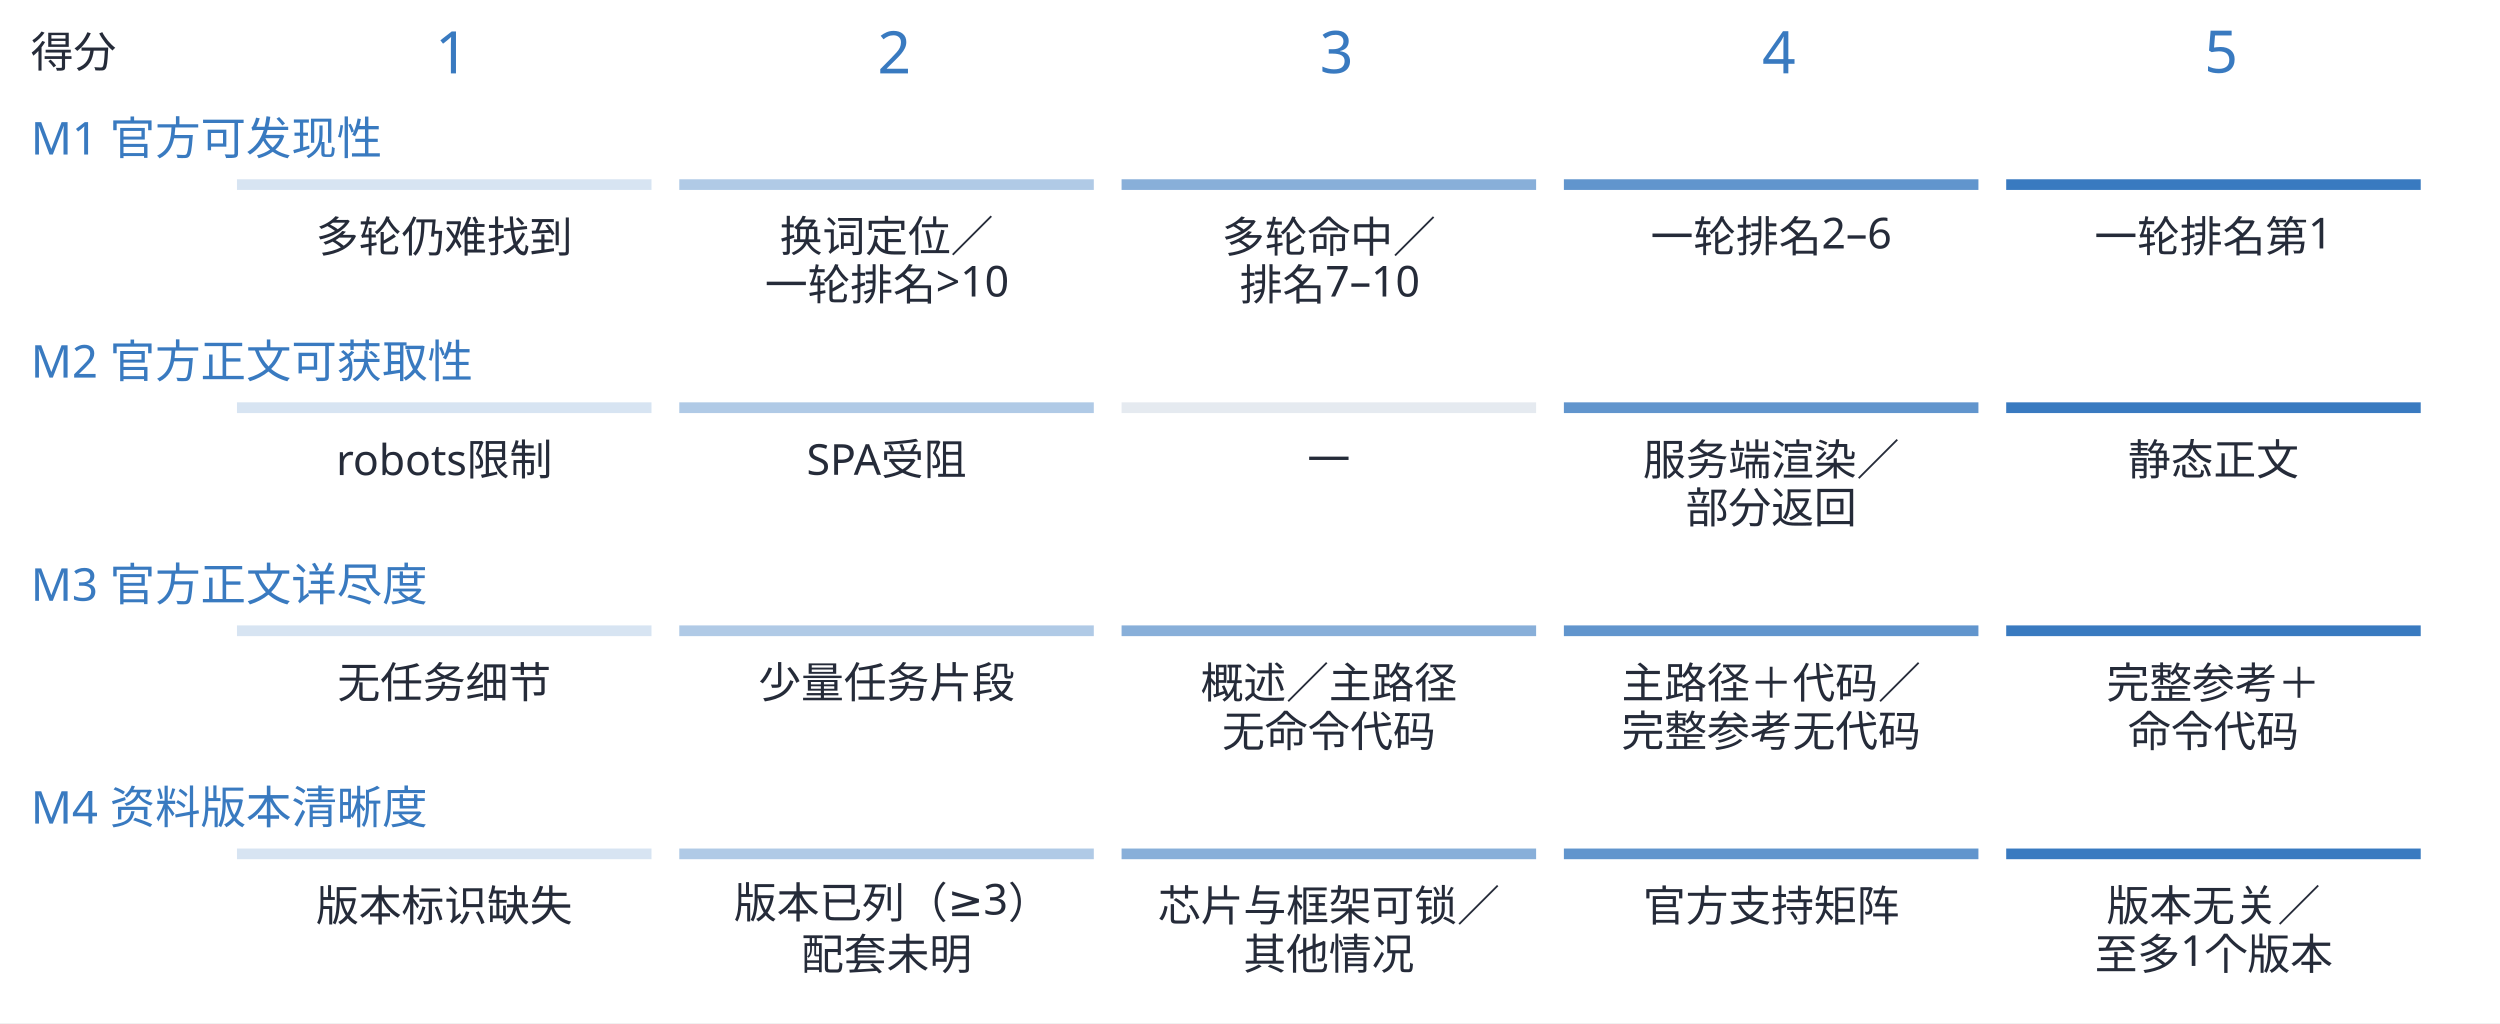
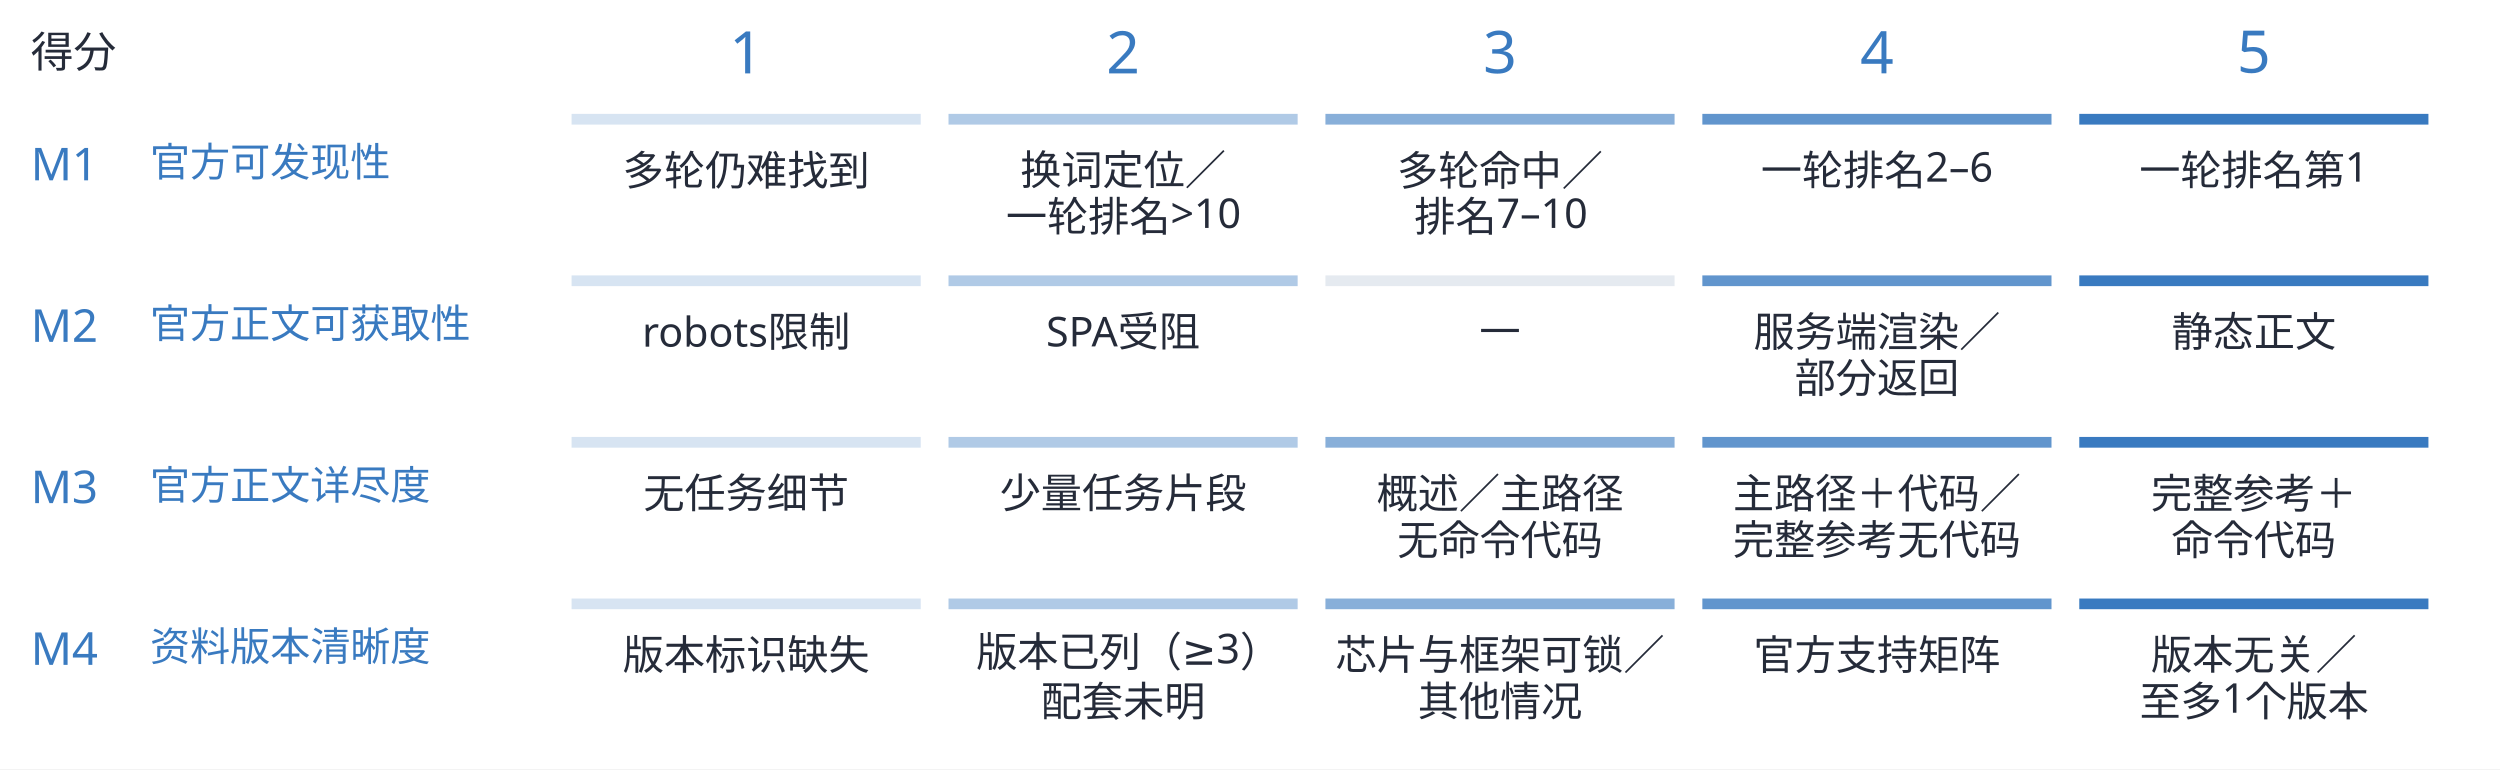
- <svg xmlns="http://www.w3.org/2000/svg" width="468pt" height="191.52pt" viewBox="0 0 468 191.52" version="1.1">
+ <svg xmlns="http://www.w3.org/2000/svg" width="468pt" height="144pt" viewBox="0 0 468 144" version="1.1">
  <defs>
    <style type="text/css">*{stroke-linejoin: round; stroke-linecap: butt}</style>
  </defs>
  <g id="figure_1">
    <g id="patch_1">
-       <path d="M 0 191.52  L 468 191.52  L 468 0  L 0 0  z " style="fill: #ffffff" />
+       <path d="M 0 144  L 468 144  L 468 0  L 0 0  z " style="fill: #ffffff" />
    </g>
    <g id="axes_1">
      <g id="line2d_1">
-         <path d="M 45.36 34.56  L 120.96 34.56  " clip-path="url(#pd78e49fa27)" style="fill: none; stroke: #d7e4f2; stroke-width: 2; stroke-linecap: square" />
+         <path d="M 108 22.32  L 171.36 22.32  " clip-path="url(#p5cc130428b)" style="fill: none; stroke: #d7e4f2; stroke-width: 2; stroke-linecap: square" />
      </g>
      <g id="line2d_2">
-         <path d="M 128.16 34.56  L 203.76 34.56  " clip-path="url(#pd78e49fa27)" style="fill: none; stroke: #b0cae6; stroke-width: 2; stroke-linecap: square" />
+         <path d="M 178.56 22.32  L 241.92 22.32  " clip-path="url(#p5cc130428b)" style="fill: none; stroke: #b0cae6; stroke-width: 2; stroke-linecap: square" />
      </g>
      <g id="line2d_3">
-         <path d="M 210.96 34.56  L 286.56 34.56  " clip-path="url(#pd78e49fa27)" style="fill: none; stroke: #88afd9; stroke-width: 2; stroke-linecap: square" />
+         <path d="M 249.12 22.32  L 312.48 22.32  " clip-path="url(#p5cc130428b)" style="fill: none; stroke: #88afd9; stroke-width: 2; stroke-linecap: square" />
      </g>
      <g id="line2d_4">
-         <path d="M 293.76 34.56  L 369.36 34.56  " clip-path="url(#pd78e49fa27)" style="fill: none; stroke: #6195cd; stroke-width: 2; stroke-linecap: square" />
+         <path d="M 319.68 22.32  L 383.04 22.32  " clip-path="url(#p5cc130428b)" style="fill: none; stroke: #6195cd; stroke-width: 2; stroke-linecap: square" />
      </g>
      <g id="line2d_5">
-         <path d="M 376.56 34.56  L 452.16 34.56  " clip-path="url(#pd78e49fa27)" style="fill: none; stroke: #397ac0; stroke-width: 2; stroke-linecap: square" />
+         <path d="M 390.24 22.32  L 453.6 22.32  " clip-path="url(#p5cc130428b)" style="fill: none; stroke: #397ac0; stroke-width: 2; stroke-linecap: square" />
      </g>
      <g id="line2d_6">
-         <path d="M 45.36 76.32  L 120.96 76.32  " clip-path="url(#pd78e49fa27)" style="fill: none; stroke: #d7e4f2; stroke-width: 2; stroke-linecap: square" />
+         <path d="M 108 52.56  L 171.36 52.56  " clip-path="url(#p5cc130428b)" style="fill: none; stroke: #d7e4f2; stroke-width: 2; stroke-linecap: square" />
      </g>
      <g id="line2d_7">
-         <path d="M 128.16 76.32  L 203.76 76.32  " clip-path="url(#pd78e49fa27)" style="fill: none; stroke: #b0cae6; stroke-width: 2; stroke-linecap: square" />
+         <path d="M 178.56 52.56  L 241.92 52.56  " clip-path="url(#p5cc130428b)" style="fill: none; stroke: #b0cae6; stroke-width: 2; stroke-linecap: square" />
      </g>
      <g id="line2d_8">
-         <path d="M 210.96 76.32  L 286.56 76.32  " clip-path="url(#pd78e49fa27)" style="fill: none; stroke: #e5eaf0; stroke-width: 2; stroke-linecap: square" />
+         <path d="M 249.12 52.56  L 312.48 52.56  " clip-path="url(#p5cc130428b)" style="fill: none; stroke: #e5eaf0; stroke-width: 2; stroke-linecap: square" />
      </g>
      <g id="line2d_9">
-         <path d="M 293.76 76.32  L 369.36 76.32  " clip-path="url(#pd78e49fa27)" style="fill: none; stroke: #6195cd; stroke-width: 2; stroke-linecap: square" />
+         <path d="M 319.68 52.56  L 383.04 52.56  " clip-path="url(#p5cc130428b)" style="fill: none; stroke: #6195cd; stroke-width: 2; stroke-linecap: square" />
      </g>
      <g id="line2d_10">
-         <path d="M 376.56 76.32  L 452.16 76.32  " clip-path="url(#pd78e49fa27)" style="fill: none; stroke: #397ac0; stroke-width: 2; stroke-linecap: square" />
+         <path d="M 390.24 52.56  L 453.6 52.56  " clip-path="url(#p5cc130428b)" style="fill: none; stroke: #397ac0; stroke-width: 2; stroke-linecap: square" />
      </g>
      <g id="line2d_11">
-         <path d="M 45.36 118.08  L 120.96 118.08  " clip-path="url(#pd78e49fa27)" style="fill: none; stroke: #d7e4f2; stroke-width: 2; stroke-linecap: square" />
+         <path d="M 108 82.8  L 171.36 82.8  " clip-path="url(#p5cc130428b)" style="fill: none; stroke: #d7e4f2; stroke-width: 2; stroke-linecap: square" />
      </g>
      <g id="line2d_12">
-         <path d="M 128.16 118.08  L 203.76 118.08  " clip-path="url(#pd78e49fa27)" style="fill: none; stroke: #b0cae6; stroke-width: 2; stroke-linecap: square" />
+         <path d="M 178.56 82.8  L 241.92 82.8  " clip-path="url(#p5cc130428b)" style="fill: none; stroke: #b0cae6; stroke-width: 2; stroke-linecap: square" />
      </g>
      <g id="line2d_13">
-         <path d="M 210.96 118.08  L 286.56 118.08  " clip-path="url(#pd78e49fa27)" style="fill: none; stroke: #88afd9; stroke-width: 2; stroke-linecap: square" />
+         <path d="M 249.12 82.8  L 312.48 82.8  " clip-path="url(#p5cc130428b)" style="fill: none; stroke: #88afd9; stroke-width: 2; stroke-linecap: square" />
      </g>
      <g id="line2d_14">
-         <path d="M 293.76 118.08  L 369.36 118.08  " clip-path="url(#pd78e49fa27)" style="fill: none; stroke: #6195cd; stroke-width: 2; stroke-linecap: square" />
+         <path d="M 319.68 82.8  L 383.04 82.8  " clip-path="url(#p5cc130428b)" style="fill: none; stroke: #6195cd; stroke-width: 2; stroke-linecap: square" />
      </g>
      <g id="line2d_15">
-         <path d="M 376.56 118.08  L 452.16 118.08  " clip-path="url(#pd78e49fa27)" style="fill: none; stroke: #397ac0; stroke-width: 2; stroke-linecap: square" />
+         <path d="M 390.24 82.8  L 453.6 82.8  " clip-path="url(#p5cc130428b)" style="fill: none; stroke: #397ac0; stroke-width: 2; stroke-linecap: square" />
      </g>
      <g id="line2d_16">
-         <path d="M 45.36 159.84  L 120.96 159.84  " clip-path="url(#pd78e49fa27)" style="fill: none; stroke: #d7e4f2; stroke-width: 2; stroke-linecap: square" />
+         <path d="M 108 113.04  L 171.36 113.04  " clip-path="url(#p5cc130428b)" style="fill: none; stroke: #d7e4f2; stroke-width: 2; stroke-linecap: square" />
      </g>
      <g id="line2d_17">
-         <path d="M 128.16 159.84  L 203.76 159.84  " clip-path="url(#pd78e49fa27)" style="fill: none; stroke: #b0cae6; stroke-width: 2; stroke-linecap: square" />
+         <path d="M 178.56 113.04  L 241.92 113.04  " clip-path="url(#p5cc130428b)" style="fill: none; stroke: #b0cae6; stroke-width: 2; stroke-linecap: square" />
      </g>
      <g id="line2d_18">
-         <path d="M 210.96 159.84  L 286.56 159.84  " clip-path="url(#pd78e49fa27)" style="fill: none; stroke: #88afd9; stroke-width: 2; stroke-linecap: square" />
+         <path d="M 249.12 113.04  L 312.48 113.04  " clip-path="url(#p5cc130428b)" style="fill: none; stroke: #88afd9; stroke-width: 2; stroke-linecap: square" />
      </g>
      <g id="line2d_19">
-         <path d="M 293.76 159.84  L 369.36 159.84  " clip-path="url(#pd78e49fa27)" style="fill: none; stroke: #6195cd; stroke-width: 2; stroke-linecap: square" />
+         <path d="M 319.68 113.04  L 383.04 113.04  " clip-path="url(#p5cc130428b)" style="fill: none; stroke: #6195cd; stroke-width: 2; stroke-linecap: square" />
      </g>
      <g id="line2d_20">
-         <path d="M 376.56 159.84  L 452.16 159.84  " clip-path="url(#pd78e49fa27)" style="fill: none; stroke: #397ac0; stroke-width: 2; stroke-linecap: square" />
+         <path d="M 390.24 113.04  L 453.6 113.04  " clip-path="url(#p5cc130428b)" style="fill: none; stroke: #397ac0; stroke-width: 2; stroke-linecap: square" />
      </g>
      <g id="text_1">
        <text style="font-size: 8px; font-family: 'Arial Unicode MS'; text-anchor: start; fill: #252b39" x="5.76" y="12.595" transform="rotate(-0 5.76 12.59484)">得分</text>
      </g>
      <g id="text_2">
-         <text style="font-size: 11px; font-family: 'Arial Unicode MS'; text-anchor: middle; fill: #397ac0" x="84.6" y="13.746" transform="rotate(-0 84.6 13.74643)">1</text>
+         <text style="font-size: 11px; font-family: 'Arial Unicode MS'; text-anchor: middle; fill: #397ac0" x="139.68" y="13.746" transform="rotate(-0 139.68 13.74643)">1</text>
      </g>
      <g id="text_3">
-         <text style="font-size: 11px; font-family: 'Arial Unicode MS'; text-anchor: middle; fill: #397ac0" x="167.4" y="13.746" transform="rotate(-0 167.4 13.74643)">2</text>
+         <text style="font-size: 11px; font-family: 'Arial Unicode MS'; text-anchor: middle; fill: #397ac0" x="210.24" y="13.746" transform="rotate(-0 210.24 13.74643)">2</text>
      </g>
      <g id="text_4">
-         <text style="font-size: 11px; font-family: 'Arial Unicode MS'; text-anchor: middle; fill: #397ac0" x="250.2" y="13.679" transform="rotate(-0 250.2 13.67939)">3</text>
+         <text style="font-size: 11px; font-family: 'Arial Unicode MS'; text-anchor: middle; fill: #397ac0" x="280.8" y="13.679" transform="rotate(-0 280.8 13.67939)">3</text>
      </g>
      <g id="text_5">
-         <text style="font-size: 11px; font-family: 'Arial Unicode MS'; text-anchor: middle; fill: #397ac0" x="333" y="13.728" transform="rotate(-0 333 13.72752)">4</text>
+         <text style="font-size: 11px; font-family: 'Arial Unicode MS'; text-anchor: middle; fill: #397ac0" x="351.36" y="13.728" transform="rotate(-0 351.36 13.72752)">4</text>
      </g>
      <g id="text_6">
-         <text style="font-size: 11px; font-family: 'Arial Unicode MS'; text-anchor: middle; fill: #397ac0" x="415.8" y="13.607" transform="rotate(-0 415.8 13.60721)">5</text>
+         <text style="font-size: 11px; font-family: 'Arial Unicode MS'; text-anchor: middle; fill: #397ac0" x="421.92" y="13.607" transform="rotate(-0 421.92 13.60721)">5</text>
      </g>
      <g id="text_7">
-         <text style="font-size: 8.5px; font-family: 'Arial Unicode MS'; text-anchor: start; fill: #397ac0" x="5.76" y="28.932" transform="rotate(-0 5.76 28.93226)">M1  官方可发现性</text>
+         <text style="font-size: 8.5px; font-family: 'Arial Unicode MS'; text-anchor: start; fill: #397ac0" x="5.76" y="33.76" transform="rotate(-0 5.76 33.76042)">M1</text>
      </g>
      <g id="text_8">
-         <text style="font-size: 8px; font-family: 'Arial Unicode MS'; text-anchor: middle; fill: #252b39" x="83.16" y="47.215" transform="rotate(-0 83.16 47.21547)">多轮仍难找到</text>
+         <text style="font-size: 7.5px; font-family: 'Arial Unicode MS'; text-anchor: start; fill: #397ac0" x="28.08" y="33.025" transform="rotate(-0 28.08 33.02493)">官方可发现性</text>
      </g>
      <g id="text_9">
-         <text style="font-size: 8px; font-family: 'Arial Unicode MS'; fill: #252b39" transform="translate(145.96 47.11797)">换词定位／</text>
-         <text style="font-size: 8px; font-family: 'Arial Unicode MS'; fill: #252b39" transform="translate(143.175 56.17516)">一轮排名&gt;10</text>
+         <text style="font-size: 7.7px; font-family: 'Arial Unicode MS'; text-anchor: middle; fill: #252b39" x="139.68" y="34.69" transform="rotate(-0 139.68 34.68989)">多轮仍难找到</text>
      </g>
      <g id="text_10">
-         <text style="font-size: 8px; font-family: 'Arial Unicode MS'; fill: #252b39" transform="translate(228.76 47.25672)">多轮命中／</text>
-         <text style="font-size: 8px; font-family: 'Arial Unicode MS'; fill: #252b39" transform="translate(232.0869 56.17516)">排名7–10</text>
+         <text style="font-size: 7.7px; font-family: 'Arial Unicode MS'; fill: #252b39" transform="translate(190.99 34.59604)">换词定位／</text>
+         <text style="font-size: 7.7px; font-family: 'Arial Unicode MS'; fill: #252b39" transform="translate(188.3094 43.31359)">一轮排名&gt;10</text>
      </g>
      <g id="text_11">
-         <text style="font-size: 8px; font-family: 'Arial Unicode MS'; text-anchor: middle; fill: #252b39" x="331.56" y="47.17" transform="rotate(-0 331.56 47.17047)">一轮排名2–6</text>
+         <text style="font-size: 7.7px; font-family: 'Arial Unicode MS'; fill: #252b39" transform="translate(261.55 34.72959)">多轮命中／</text>
+         <text style="font-size: 7.7px; font-family: 'Arial Unicode MS'; fill: #252b39" transform="translate(264.7521 43.31359)">排名7–10</text>
      </g>
      <g id="text_12">
-         <text style="font-size: 8px; font-family: 'Arial Unicode MS'; text-anchor: middle; fill: #252b39" x="414.36" y="47.17" transform="rotate(-0 414.36 47.17047)">一轮排名第1</text>
+         <text style="font-size: 7.7px; font-family: 'Arial Unicode MS'; text-anchor: middle; fill: #252b39" x="351.36" y="34.647" transform="rotate(-0 351.36 34.64658)">一轮排名2–6</text>
      </g>
      <g id="text_13">
-         <text style="font-size: 8.5px; font-family: 'Arial Unicode MS'; text-anchor: start; fill: #397ac0" x="5.76" y="70.692" transform="rotate(-0 5.76 70.69226)">M2  官方正文可获取性</text>
+         <text style="font-size: 7.7px; font-family: 'Arial Unicode MS'; text-anchor: middle; fill: #252b39" x="421.92" y="34.647" transform="rotate(-0 421.92 34.64658)">一轮排名第1</text>
      </g>
      <g id="text_14">
-         <text style="font-size: 8px; font-family: 'Arial Unicode MS'; text-anchor: middle; fill: #252b39" x="83.16" y="88.935" transform="rotate(-0 83.16 88.93484)">robots限制</text>
+         <text style="font-size: 8.5px; font-family: 'Arial Unicode MS'; text-anchor: start; fill: #397ac0" x="5.76" y="64" transform="rotate(-0 5.76 64.00042)">M2</text>
      </g>
      <g id="text_15">
-         <text style="font-size: 8px; font-family: 'Arial Unicode MS'; text-anchor: middle; fill: #252b39" x="165.96" y="88.885" transform="rotate(-0 165.96 88.88547)">SPA受阻</text>
+         <text style="font-size: 7.5px; font-family: 'Arial Unicode MS'; text-anchor: start; fill: #397ac0" x="28.08" y="63.265" transform="rotate(-0 28.08 63.26493)">官方正文可获取性</text>
      </g>
      <g id="text_16">
-         <text style="font-size: 8px; font-family: 'Arial Unicode MS'; text-anchor: middle; fill: #252b39" x="248.76" y="87.935" transform="rotate(-0 248.76 87.93484)">—</text>
+         <text style="font-size: 7.7px; font-family: 'Arial Unicode MS'; text-anchor: middle; fill: #252b39" x="139.68" y="64.891" transform="rotate(-0 139.68 64.89079)">robots限制</text>
      </g>
      <g id="text_17">
-         <text style="font-size: 8px; font-family: 'Arial Unicode MS'; fill: #252b39" transform="translate(307.56 88.95047)">服务端渲染／</text>
-         <text style="font-size: 8px; font-family: 'Arial Unicode MS'; fill: #252b39" transform="translate(315.56 97.91203)">部分返回</text>
+         <text style="font-size: 7.7px; font-family: 'Arial Unicode MS'; text-anchor: middle; fill: #252b39" x="210.24" y="64.843" transform="rotate(-0 210.24 64.84326)">SPA受阻</text>
      </g>
      <g id="text_18">
-         <text style="font-size: 8px; font-family: 'Arial Unicode MS'; text-anchor: middle; fill: #252b39" x="414.36" y="88.927" transform="rotate(-0 414.36 88.92672)">静态正文</text>
+         <text style="font-size: 7.7px; font-family: 'Arial Unicode MS'; text-anchor: middle; fill: #252b39" x="280.8" y="63.928" transform="rotate(-0 280.8 63.92829)">—</text>
      </g>
      <g id="text_19">
-         <text style="font-size: 8.5px; font-family: 'Arial Unicode MS'; text-anchor: start; fill: #397ac0" x="5.76" y="112.465" transform="rotate(-0 5.76 112.4649)">M3  官方正文详尽度</text>
+         <text style="font-size: 7.7px; font-family: 'Arial Unicode MS'; fill: #252b39" transform="translate(328.26 64.90583)">服务端渲染／</text>
+         <text style="font-size: 7.7px; font-family: 'Arial Unicode MS'; fill: #252b39" transform="translate(335.96 73.53133)">部分返回</text>
      </g>
      <g id="text_20">
-         <text style="font-size: 8px; font-family: 'Arial Unicode MS'; text-anchor: middle; fill: #252b39" x="83.16" y="130.654" transform="rotate(-0 83.16 130.6536)">无任务细节</text>
+         <text style="font-size: 7.7px; font-family: 'Arial Unicode MS'; text-anchor: middle; fill: #252b39" x="421.92" y="64.883" transform="rotate(-0 421.92 64.88297)">静态正文</text>
      </g>
      <g id="text_21">
-         <text style="font-size: 8px; font-family: 'Arial Unicode MS'; text-anchor: middle; fill: #252b39" x="165.96" y="130.65" transform="rotate(-0 165.96 130.6498)">少量任务片段</text>
+         <text style="font-size: 8.5px; font-family: 'Arial Unicode MS'; text-anchor: start; fill: #397ac0" x="5.76" y="94.189" transform="rotate(-0 5.76 94.18862)">M3</text>
      </g>
      <g id="text_22">
-         <text style="font-size: 8px; font-family: 'Arial Unicode MS'; fill: #252b39" transform="translate(224.76 130.7061)">概述／主路径</text>
-         <text style="font-size: 8px; font-family: 'Arial Unicode MS'; fill: #252b39" transform="translate(228.76 139.7814)">无命令代码</text>
+         <text style="font-size: 7.5px; font-family: 'Arial Unicode MS'; text-anchor: start; fill: #397ac0" x="28.08" y="93.516" transform="rotate(-0 28.08 93.51606)">官方正文详尽度</text>
      </g>
      <g id="text_23">
-         <text style="font-size: 8px; font-family: 'Arial Unicode MS'; fill: #252b39" transform="translate(303.56 130.7142)">主路径＋代码／</text>
-         <text style="font-size: 8px; font-family: 'Arial Unicode MS'; fill: #252b39" transform="translate(303.56 139.7227)">完整参考无代码</text>
+         <text style="font-size: 7.7px; font-family: 'Arial Unicode MS'; text-anchor: middle; fill: #252b39" x="139.68" y="95.091" transform="rotate(-0 139.68 95.09108)">无任务细节</text>
      </g>
      <g id="text_24">
-         <text style="font-size: 8px; font-family: 'Arial Unicode MS'; fill: #252b39" transform="translate(394.36 130.718)">完整参考＋</text>
-         <text style="font-size: 8px; font-family: 'Arial Unicode MS'; fill: #252b39" transform="translate(398.36 139.7814)">命令代码</text>
+         <text style="font-size: 7.7px; font-family: 'Arial Unicode MS'; text-anchor: middle; fill: #252b39" x="210.24" y="95.087" transform="rotate(-0 210.24 95.08747)">少量任务片段</text>
      </g>
      <g id="text_25">
-         <text style="font-size: 8.5px; font-family: 'Arial Unicode MS'; text-anchor: start; fill: #397ac0" x="5.76" y="154.185" transform="rotate(-0 5.76 154.185)">M4  资料版本清晰度</text>
+         <text style="font-size: 7.7px; font-family: 'Arial Unicode MS'; fill: #252b39" transform="translate(257.7 95.14162)">概述／主路径</text>
+         <text style="font-size: 7.7px; font-family: 'Arial Unicode MS'; fill: #252b39" transform="translate(261.55 103.8766)">无命令代码</text>
      </g>
      <g id="text_26">
-         <text style="font-size: 8px; font-family: 'Arial Unicode MS'; text-anchor: middle; fill: #252b39" x="83.16" y="172.433" transform="rotate(-0 83.16 172.433)">版本标识缺失</text>
+         <text style="font-size: 7.7px; font-family: 'Arial Unicode MS'; fill: #252b39" transform="translate(324.41 95.14944)">主路径＋代码／</text>
+         <text style="font-size: 7.7px; font-family: 'Arial Unicode MS'; fill: #252b39" transform="translate(324.41 103.8201)">完整参考无代码</text>
      </g>
      <g id="text_27">
-         <text style="font-size: 8px; font-family: 'Arial Unicode MS'; fill: #252b39" transform="translate(137.3994 171.8705)">版本已列（≥3）</text>
-         <text style="font-size: 8px; font-family: 'Arial Unicode MS'; fill: #252b39" transform="translate(149.96 181.4964)">配套未明</text>
+         <text style="font-size: 7.7px; font-family: 'Arial Unicode MS'; fill: #252b39" transform="translate(402.67 95.15305)">完整参考＋</text>
+         <text style="font-size: 7.7px; font-family: 'Arial Unicode MS'; fill: #252b39" transform="translate(406.52 103.8766)">命令代码</text>
      </g>
      <g id="text_28">
-         <text style="font-size: 8px; font-family: 'Arial Unicode MS'; fill: #252b39" transform="translate(216.76 172.4292)">芯片与框架可锁／</text>
-         <text style="font-size: 8px; font-family: 'Arial Unicode MS'; fill: #252b39" transform="translate(232.76 181.477)">其他情况</text>
+         <text style="font-size: 8.5px; font-family: 'Arial Unicode MS'; text-anchor: start; fill: #397ac0" x="5.76" y="124.466" transform="rotate(-0 5.76 124.4658)">M4</text>
      </g>
      <g id="text_29">
-         <text style="font-size: 8px; font-family: 'Arial Unicode MS'; text-anchor: middle; fill: #252b39" x="331.56" y="172.459" transform="rotate(-0 331.56 172.4586)">官方支持矩阵</text>
+         <text style="font-size: 7.5px; font-family: 'Arial Unicode MS'; text-anchor: start; fill: #397ac0" x="28.08" y="123.721" transform="rotate(-0 28.08 123.7209)">资料版本清晰度</text>
      </g>
      <g id="text_30">
-         <text style="font-size: 8px; font-family: 'Arial Unicode MS'; fill: #252b39" transform="translate(394.36 172.4136)">版本无关／</text>
-         <text style="font-size: 8px; font-family: 'Arial Unicode MS'; fill: #252b39" transform="translate(392.1356 181.4902)">至多1个版本</text>
+         <text style="font-size: 7.7px; font-family: 'Arial Unicode MS'; text-anchor: middle; fill: #252b39" x="139.68" y="125.35" transform="rotate(-0 139.68 125.3497)">版本标识缺失</text>
+       </g>
+       <g id="text_31">
+         <text style="font-size: 7.7px; font-family: 'Arial Unicode MS'; fill: #252b39" transform="translate(182.7504 124.8083)">版本已列（≥3）</text>
+         <text style="font-size: 7.7px; font-family: 'Arial Unicode MS'; fill: #252b39" transform="translate(194.84 134.0733)">配套未明</text>
+       </g>
+       <g id="text_32">
+         <text style="font-size: 7.7px; font-family: 'Arial Unicode MS'; fill: #252b39" transform="translate(250 125.3461)">芯片与框架可锁／</text>
+         <text style="font-size: 7.7px; font-family: 'Arial Unicode MS'; fill: #252b39" transform="translate(265.4 134.0546)">其他情况</text>
+       </g>
+       <g id="text_33">
+         <text style="font-size: 7.7px; font-family: 'Arial Unicode MS'; text-anchor: middle; fill: #252b39" x="351.36" y="125.374" transform="rotate(-0 351.36 125.3744)">官方支持矩阵</text>
+       </g>
+       <g id="text_34">
+         <text style="font-size: 7.7px; font-family: 'Arial Unicode MS'; fill: #252b39" transform="translate(402.67 125.3311)">版本无关／</text>
+         <text style="font-size: 7.7px; font-family: 'Arial Unicode MS'; fill: #252b39" transform="translate(400.529 134.0673)">至多1个版本</text>
      </g>
    </g>
  </g>
  <defs>
-     <clipPath id="pd78e49fa27">
-       <rect x="0" y="0" width="468" height="191.52" />
+     <clipPath id="p5cc130428b">
+       <rect x="0" y="0" width="468" height="144" />
    </clipPath>
  </defs>
</svg>
